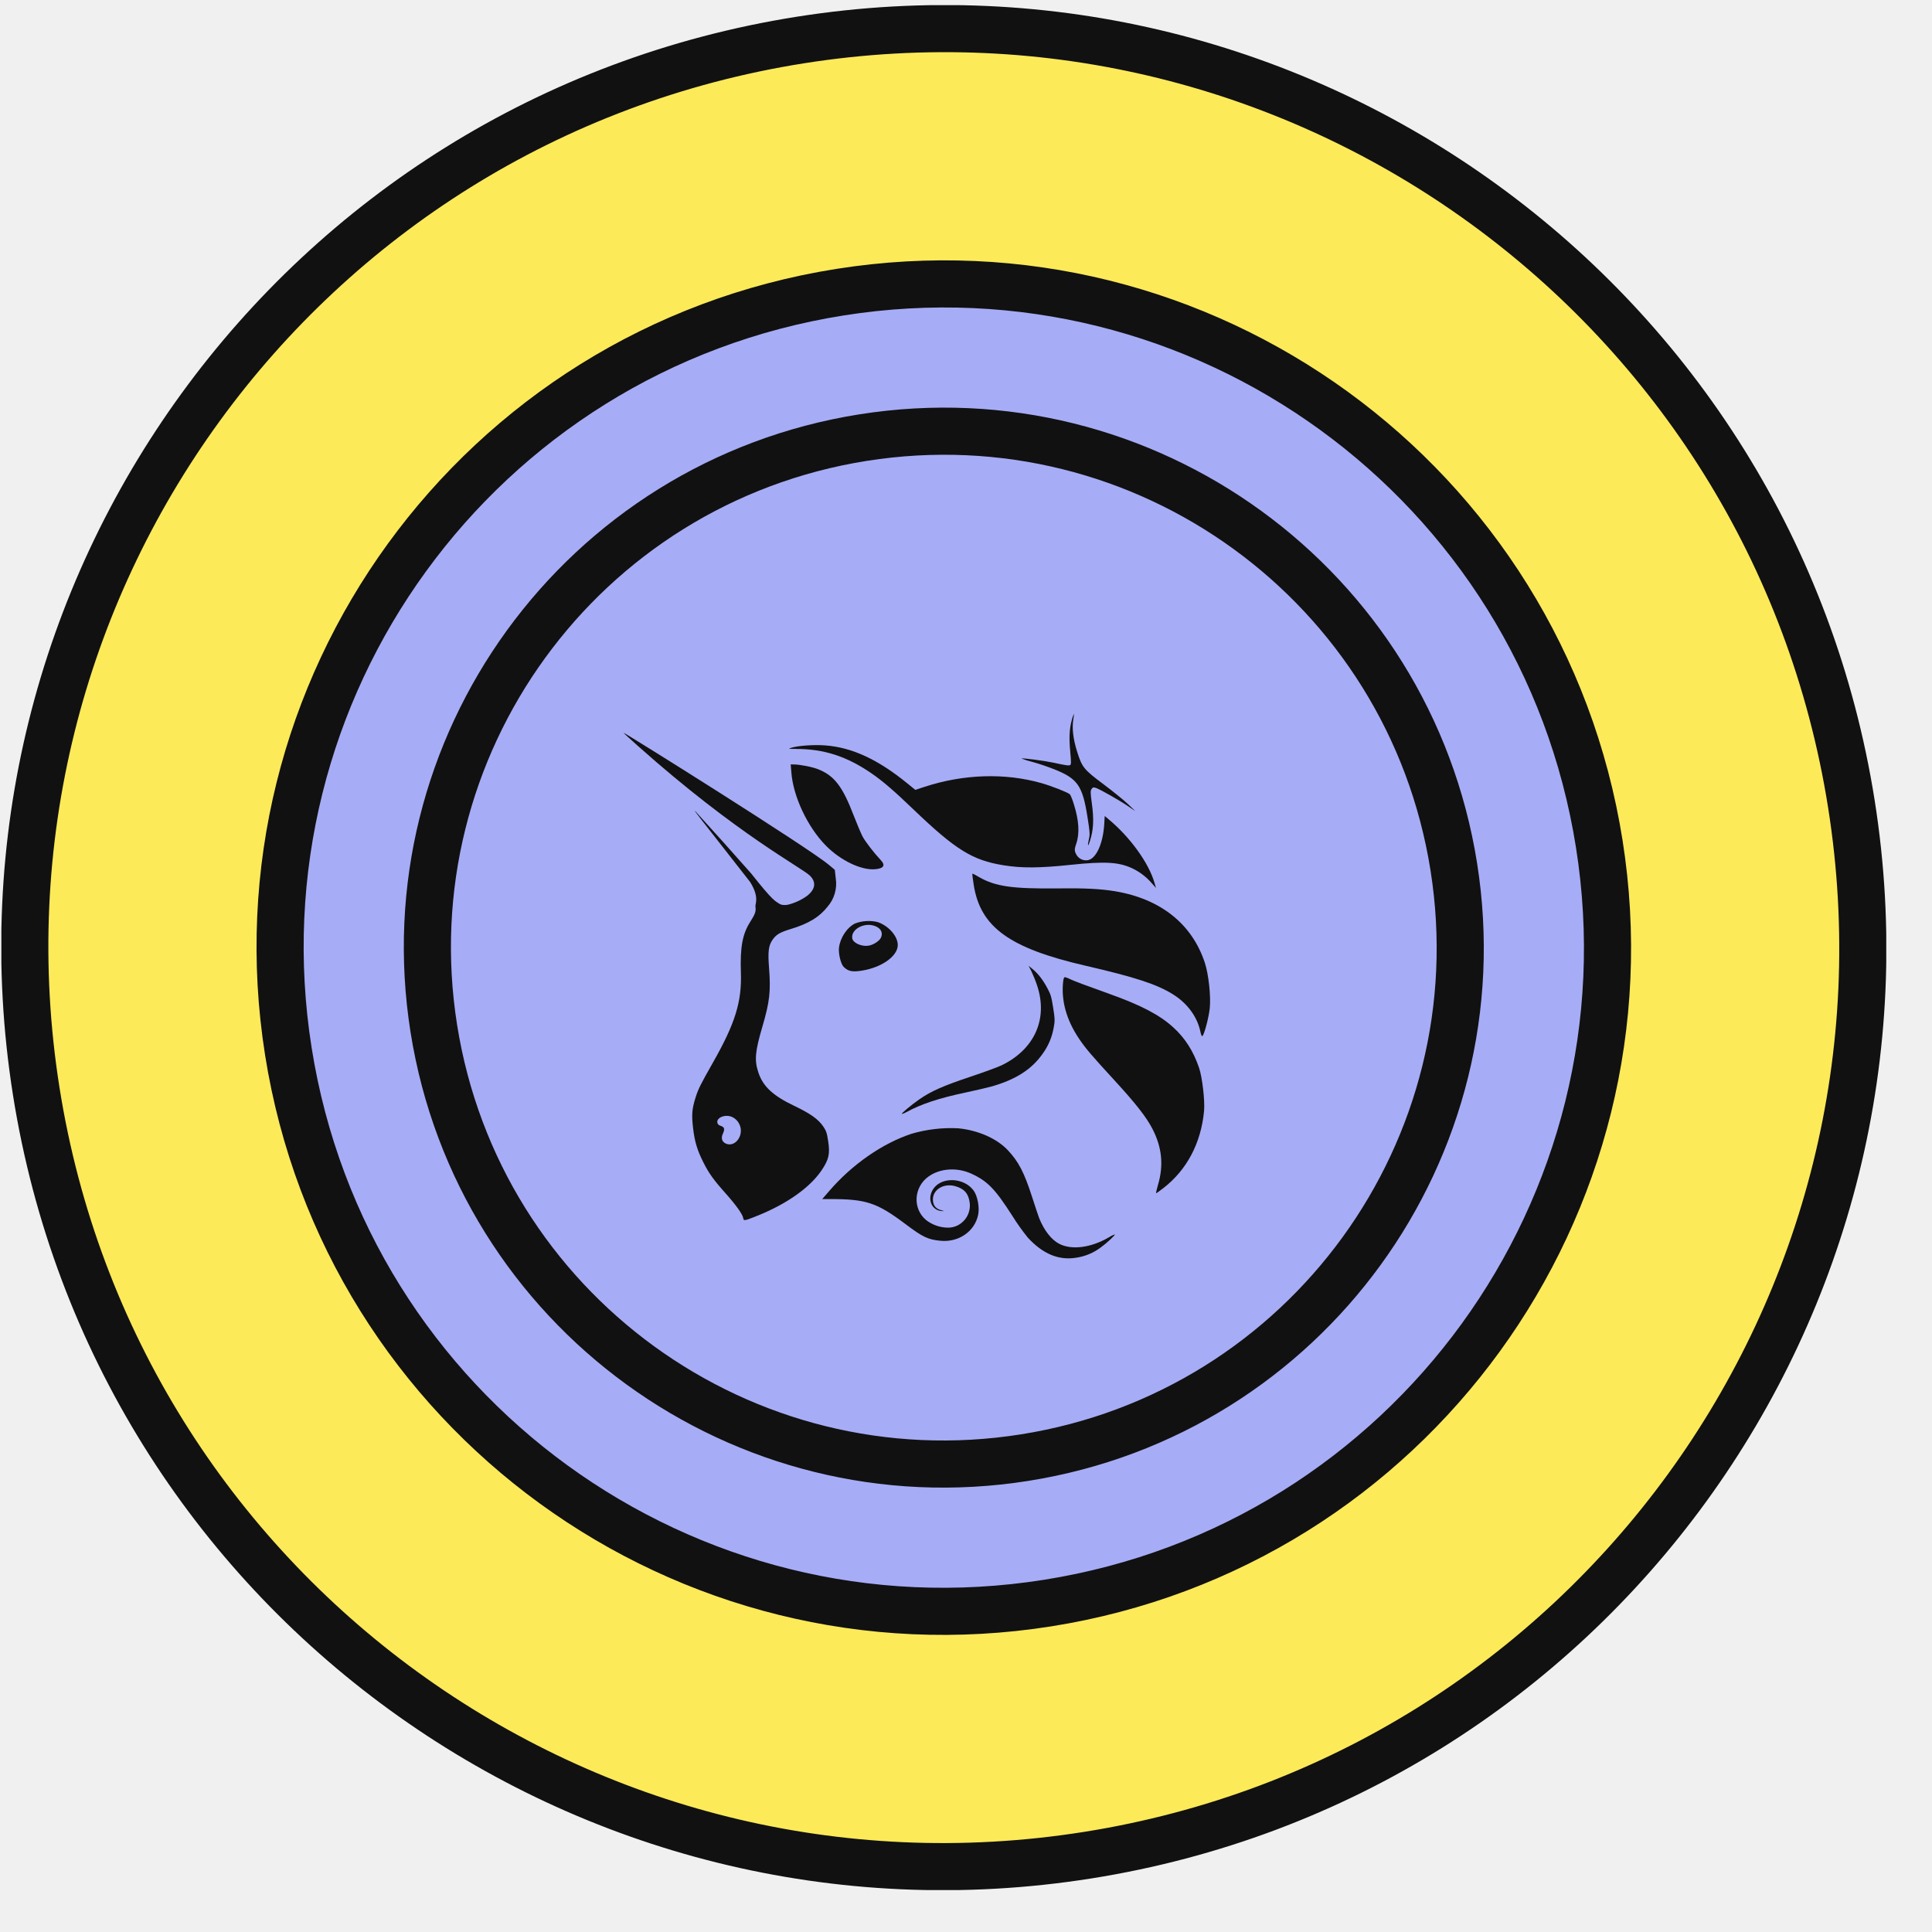
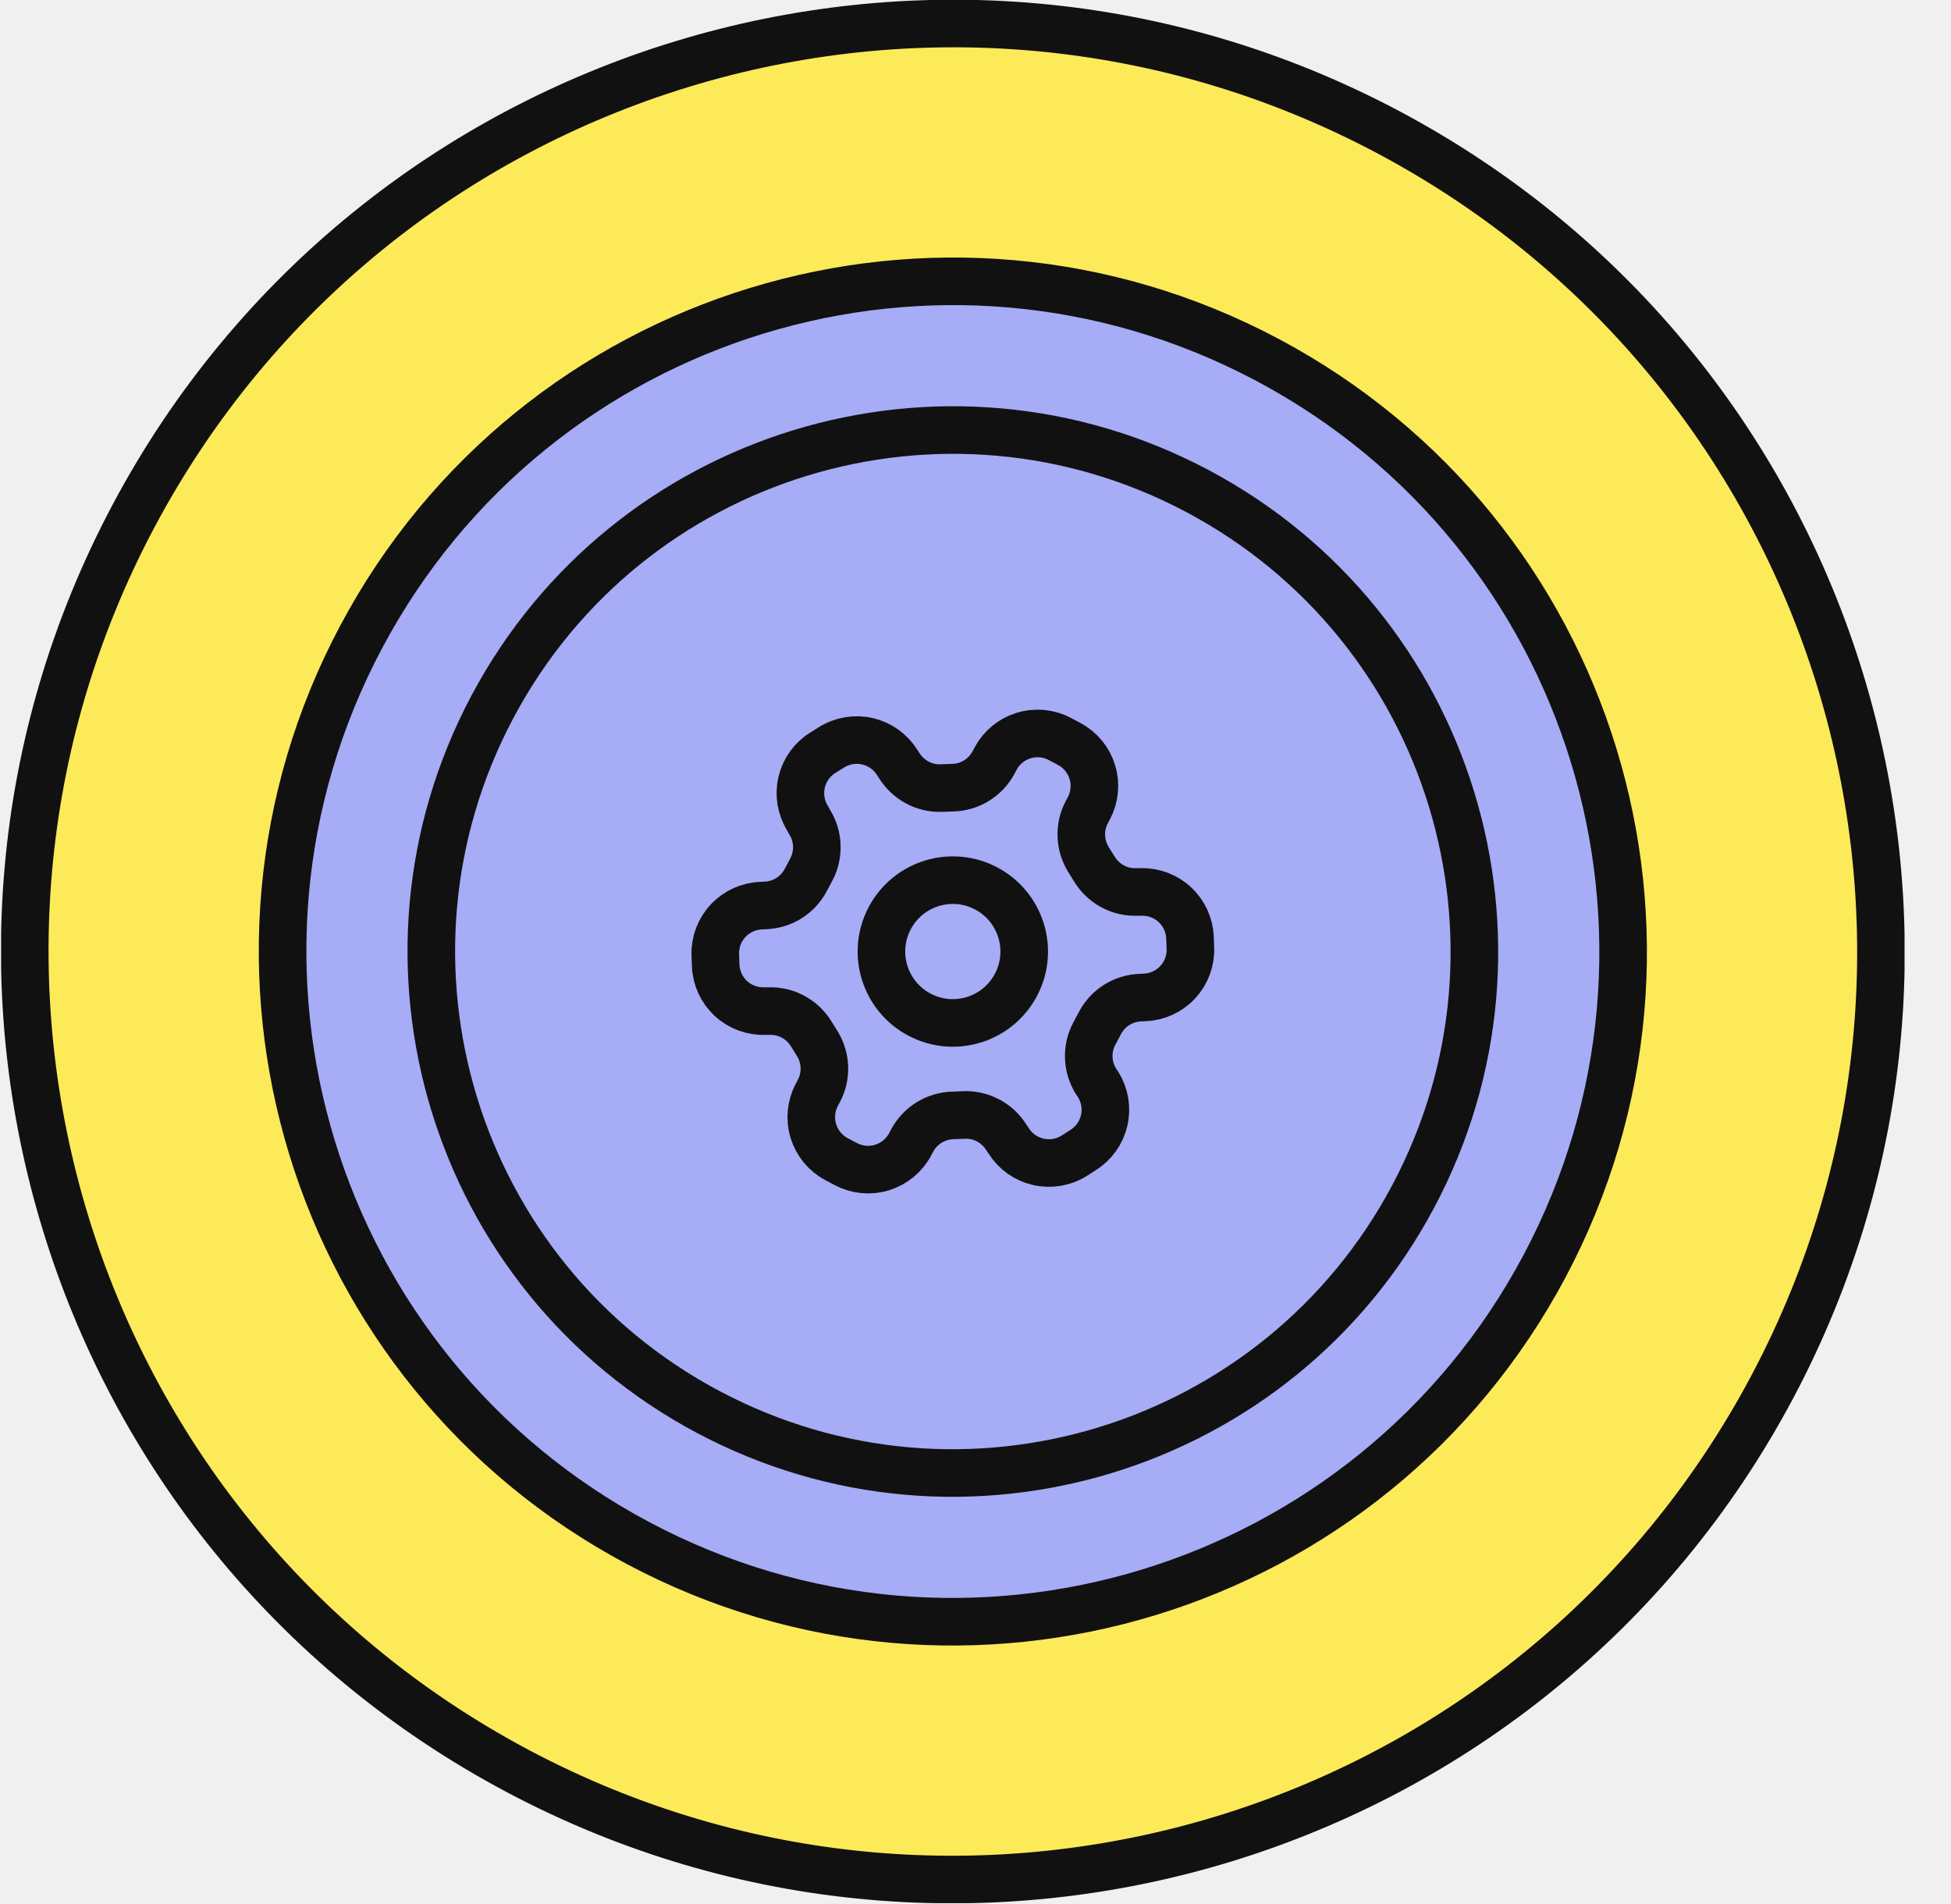
- <svg xmlns="http://www.w3.org/2000/svg" width="41" height="41" viewBox="0 0 41 41" fill="none">
-   <g clip-path="url(#clip0_181_3963)">
-     <circle cx="20.029" cy="20.11" r="19.5" transform="rotate(-9 20.0293 20.1097)" fill="#FCEA59" stroke="#111111" />
-     <circle cx="20.029" cy="20.11" r="14.083" transform="rotate(-9 20.0294 20.1098)" fill="#A7ACF6" stroke="#111111" />
-     <circle cx="20.029" cy="20.11" r="10.958" transform="rotate(-9 20.0294 20.1097)" fill="#A7ACF6" stroke="#111111" />
-     <g clip-path="url(#clip1_181_3963)">
-       <path d="M16.89 15.893C16.727 15.893 16.72 15.892 16.793 15.869C16.934 15.824 17.277 15.8 17.519 15.819C18.085 15.863 18.634 16.118 19.258 16.627L19.424 16.762L19.62 16.698C20.447 16.427 21.326 16.399 22.101 16.619C22.314 16.68 22.657 16.814 22.702 16.855C22.718 16.868 22.756 16.96 22.787 17.061C22.898 17.411 22.915 17.688 22.838 17.91C22.796 18.03 22.799 18.066 22.854 18.156C22.879 18.192 22.914 18.221 22.954 18.238C22.995 18.256 23.039 18.261 23.083 18.255C23.262 18.226 23.409 17.904 23.434 17.485L23.444 17.317L23.527 17.387C23.983 17.765 24.381 18.317 24.5 18.735L24.532 18.844L24.451 18.753C24.333 18.613 24.186 18.501 24.021 18.424C23.735 18.293 23.451 18.277 22.721 18.353C22.06 18.423 21.68 18.425 21.294 18.362C20.636 18.256 20.278 18.034 19.379 17.172C18.98 16.789 18.739 16.58 18.505 16.419C17.974 16.051 17.484 15.892 16.89 15.894L16.89 15.893Z" fill="#111111" />
-       <path d="M22.714 15.966C22.684 15.673 22.693 15.474 22.744 15.286C22.755 15.239 22.77 15.193 22.79 15.149C22.794 15.148 22.788 15.202 22.777 15.268C22.747 15.448 22.773 15.682 22.857 15.947C22.962 16.283 22.998 16.329 23.418 16.643C23.616 16.791 23.848 16.979 23.935 17.062L24.093 17.213L23.943 17.111C23.76 16.986 23.348 16.752 23.26 16.722C23.201 16.704 23.193 16.705 23.165 16.744C23.139 16.779 23.14 16.826 23.17 17.046C23.218 17.389 23.206 17.615 23.129 17.851C23.088 17.981 23.075 17.956 23.107 17.814C23.132 17.708 23.13 17.663 23.077 17.332C22.972 16.669 22.867 16.521 22.364 16.322C22.213 16.263 22.059 16.211 21.902 16.167C21.826 16.149 21.751 16.126 21.678 16.097C21.689 16.082 22.158 16.143 22.349 16.184C22.635 16.246 22.681 16.252 22.712 16.234C22.732 16.223 22.733 16.157 22.713 15.967L22.714 15.966ZM17.533 17.952C17.139 17.556 16.83 16.902 16.793 16.382L16.78 16.222L16.856 16.223C16.999 16.227 17.251 16.278 17.374 16.329C17.709 16.467 17.881 16.692 18.115 17.302C18.184 17.481 18.269 17.681 18.304 17.75C18.36 17.857 18.548 18.101 18.693 18.255C18.798 18.366 18.751 18.434 18.561 18.447C18.269 18.467 17.838 18.259 17.533 17.952ZM23.028 20.492C21.421 20.121 20.805 19.674 20.664 18.78C20.643 18.648 20.63 18.539 20.636 18.538C20.641 18.538 20.706 18.571 20.781 18.615C21.126 18.813 21.486 18.864 22.458 18.853C23.03 18.846 23.353 18.863 23.659 18.913C24.631 19.075 25.299 19.608 25.57 20.436C25.648 20.676 25.699 21.142 25.673 21.396C25.652 21.597 25.553 21.968 25.515 21.988C25.503 21.994 25.485 21.952 25.474 21.893C25.408 21.577 25.198 21.292 24.892 21.101C24.543 20.885 24.098 20.739 23.028 20.492ZM22.009 20.914C21.974 20.808 21.932 20.705 21.885 20.605L21.828 20.495L21.913 20.565C22.029 20.661 22.131 20.791 22.227 20.971C22.301 21.109 22.312 21.151 22.35 21.387C22.387 21.619 22.388 21.669 22.361 21.807C22.326 22.01 22.245 22.202 22.123 22.367C21.892 22.694 21.562 22.905 21.06 23.052C20.973 23.077 20.717 23.137 20.491 23.185C19.921 23.306 19.552 23.428 19.232 23.602C19.203 23.62 19.172 23.633 19.138 23.64C19.123 23.629 19.333 23.453 19.508 23.331C19.757 23.157 20.014 23.044 20.599 22.848C20.888 22.752 21.185 22.642 21.259 22.606C21.959 22.264 22.244 21.619 22.009 20.914Z" fill="#111111" />
-       <path d="M22.897 22.04C22.628 21.639 22.515 21.228 22.563 20.82C22.568 20.775 22.581 20.739 22.593 20.737C22.604 20.735 22.657 20.753 22.707 20.778C22.81 20.826 23.012 20.902 23.549 21.094C24.219 21.334 24.612 21.54 24.898 21.802C25.149 22.029 25.326 22.308 25.446 22.661C25.514 22.86 25.572 23.36 25.552 23.576C25.489 24.256 25.186 24.831 24.684 25.217C24.61 25.274 24.544 25.321 24.535 25.322C24.528 25.324 24.546 25.244 24.574 25.146C24.698 24.728 24.66 24.347 24.453 23.949C24.326 23.705 24.102 23.419 23.666 22.943C23.158 22.391 23.032 22.242 22.897 22.04ZM17.594 25.279C18.079 24.714 18.723 24.266 19.342 24.061C19.663 23.967 19.997 23.927 20.331 23.944C20.754 23.984 21.155 24.161 21.388 24.409C21.616 24.653 21.733 24.877 21.9 25.393C21.965 25.596 22.034 25.8 22.051 25.846C22.156 26.11 22.312 26.31 22.479 26.396C22.743 26.533 23.155 26.479 23.532 26.258C23.571 26.232 23.613 26.211 23.657 26.196C23.673 26.208 23.493 26.376 23.362 26.471C23.207 26.588 23.026 26.664 22.834 26.691C22.466 26.75 22.131 26.61 21.814 26.267C21.695 26.119 21.584 25.964 21.484 25.803C21.117 25.229 20.954 25.062 20.609 24.905C20.308 24.769 19.952 24.793 19.708 24.965C19.388 25.191 19.362 25.651 19.656 25.894C19.791 25.997 19.956 26.053 20.125 26.053C20.192 26.052 20.258 26.036 20.319 26.007C20.379 25.977 20.432 25.935 20.475 25.883C20.518 25.831 20.549 25.771 20.566 25.705C20.584 25.64 20.587 25.572 20.576 25.505C20.546 25.319 20.459 25.225 20.267 25.171C20.005 25.099 19.764 25.27 19.801 25.5C19.817 25.599 19.869 25.653 19.975 25.683C20.042 25.701 20.044 25.703 19.991 25.701C19.76 25.689 19.664 25.426 19.815 25.218C19.998 24.968 20.46 24.992 20.66 25.263C20.744 25.377 20.791 25.622 20.758 25.78C20.684 26.134 20.346 26.368 19.959 26.331C19.694 26.306 19.581 26.252 19.225 25.984C18.607 25.519 18.384 25.445 17.6 25.446L17.449 25.446L17.594 25.279Z" fill="#111111" />
-       <path fill-rule="evenodd" clip-rule="evenodd" d="M13.545 15.837C15.66 17.719 17.023 18.417 17.189 18.584C17.325 18.722 17.305 18.869 17.131 19.009C17.006 19.1 16.864 19.165 16.714 19.201C16.59 19.221 16.539 19.179 16.539 19.179C16.456 19.122 16.418 19.141 15.943 18.539C15.55 18.094 15.154 17.652 14.754 17.213C14.723 17.192 14.724 17.192 15.918 18.716C16.123 19.041 16.023 19.187 16.031 19.237C16.047 19.338 16.027 19.395 15.926 19.555C15.756 19.819 15.705 20.093 15.723 20.642C15.744 21.258 15.602 21.717 15.135 22.54C14.862 23.021 14.819 23.107 14.76 23.294C14.686 23.528 14.675 23.654 14.707 23.929C14.74 24.221 14.794 24.404 14.926 24.666C15.041 24.897 15.147 25.044 15.404 25.331C15.625 25.58 15.759 25.769 15.772 25.849C15.782 25.913 15.794 25.911 16.06 25.805C16.694 25.552 17.186 25.205 17.436 24.835C17.59 24.606 17.616 24.489 17.575 24.216C17.547 24.038 17.535 24.001 17.471 23.906C17.366 23.752 17.202 23.634 16.855 23.468C16.399 23.251 16.186 23.052 16.09 22.747C16.008 22.497 16.026 22.309 16.177 21.794C16.334 21.261 16.359 21.04 16.32 20.535C16.294 20.208 16.309 20.075 16.385 19.958C16.464 19.836 16.545 19.787 16.779 19.716C17.159 19.601 17.389 19.462 17.562 19.241C17.633 19.16 17.685 19.065 17.715 18.961C17.745 18.857 17.753 18.748 17.736 18.641L17.716 18.46L17.599 18.361C17.177 18 13.254 15.546 13.232 15.55C13.228 15.551 13.368 15.68 13.545 15.837ZM15.702 24.108C15.73 24.033 15.729 23.949 15.698 23.875C15.668 23.8 15.611 23.739 15.538 23.705C15.398 23.64 15.205 23.712 15.223 23.823C15.228 23.857 15.251 23.879 15.297 23.893C15.373 23.919 15.385 23.959 15.343 24.053C15.299 24.146 15.316 24.22 15.389 24.261C15.506 24.326 15.646 24.258 15.702 24.108ZM18.147 19.597C17.974 19.681 17.828 19.904 17.804 20.116C17.791 20.245 17.845 20.461 17.905 20.52C18.004 20.615 18.086 20.631 18.299 20.597C18.713 20.529 19.046 20.293 19.052 20.061C19.057 19.873 18.859 19.645 18.622 19.567C18.465 19.53 18.299 19.54 18.147 19.597ZM18.694 19.901C18.742 19.799 18.699 19.705 18.579 19.656C18.352 19.561 18.055 19.716 18.086 19.913C18.102 20.011 18.282 20.092 18.432 20.069C18.532 20.053 18.66 19.971 18.694 19.901Z" fill="#111111" />
+ <svg xmlns="http://www.w3.org/2000/svg" width="41" height="40" viewBox="0 0 41 40" fill="none">
+   <g clip-path="url(#clip0_181_3959)">
+     <circle cx="20.024" cy="19.998" r="19.5" transform="rotate(28 20.0238 19.9983)" fill="#FCEA59" stroke="#111111" />
+     <circle cx="20.024" cy="19.998" r="14.083" transform="rotate(28 20.0238 19.9984)" fill="#A7ACF6" stroke="#111111" />
+     <circle cx="20.024" cy="19.998" r="10.958" transform="rotate(28 20.0238 19.9984)" fill="#A7ACF6" stroke="#111111" />
+     <g clip-path="url(#clip1_181_3959)">
+       <path d="M22.468 15.635L22.274 15.532C22.04 15.407 21.766 15.381 21.512 15.459C21.259 15.536 21.046 15.711 20.922 15.945L20.879 16.025C20.797 16.18 20.675 16.31 20.526 16.403C20.378 16.496 20.207 16.548 20.032 16.554L19.783 16.563C19.608 16.569 19.434 16.529 19.279 16.447C19.124 16.364 18.993 16.243 18.9 16.094L18.853 16.023C18.712 15.799 18.489 15.639 18.23 15.579C17.972 15.52 17.701 15.565 17.476 15.705L17.29 15.821C17.065 15.961 16.906 16.185 16.846 16.443C16.786 16.701 16.831 16.973 16.971 17.197L17.014 17.277C17.107 17.425 17.159 17.594 17.165 17.769C17.172 17.943 17.133 18.116 17.052 18.271L16.932 18.496C16.85 18.652 16.728 18.783 16.579 18.877C16.43 18.971 16.258 19.023 16.082 19.029L15.995 19.034C15.73 19.044 15.48 19.158 15.3 19.352C15.119 19.546 15.023 19.803 15.032 20.068L15.04 20.287C15.049 20.552 15.164 20.802 15.357 20.983C15.551 21.163 15.809 21.259 16.074 21.25L16.159 21.25C16.334 21.244 16.508 21.284 16.663 21.367C16.818 21.449 16.948 21.571 17.042 21.72L17.173 21.931C17.266 22.08 17.318 22.25 17.324 22.425C17.33 22.601 17.29 22.775 17.208 22.93L17.166 23.009C17.041 23.243 17.015 23.517 17.093 23.771C17.17 24.024 17.345 24.237 17.579 24.361L17.774 24.465C18.008 24.589 18.282 24.616 18.535 24.538C18.789 24.46 19.002 24.285 19.126 24.051L19.168 23.972C19.251 23.817 19.372 23.687 19.521 23.594C19.67 23.501 19.841 23.449 20.016 23.443L20.264 23.433C20.44 23.427 20.614 23.467 20.769 23.55C20.924 23.632 21.054 23.754 21.147 23.903L21.195 23.973C21.335 24.198 21.559 24.358 21.817 24.417C22.075 24.477 22.346 24.432 22.571 24.292L22.76 24.171C22.985 24.031 23.144 23.807 23.204 23.549C23.264 23.291 23.219 23.02 23.078 22.795L23.031 22.724C22.938 22.575 22.886 22.403 22.88 22.227C22.874 22.051 22.915 21.877 22.998 21.721L23.115 21.501C23.198 21.345 23.319 21.213 23.469 21.119C23.618 21.026 23.789 20.973 23.965 20.967L24.053 20.963C24.317 20.953 24.567 20.839 24.748 20.645C24.929 20.451 25.025 20.194 25.016 19.929L25.008 19.709C24.998 19.445 24.884 19.195 24.69 19.014C24.496 18.833 24.239 18.737 23.974 18.746L23.889 18.746C23.714 18.753 23.54 18.712 23.385 18.63C23.23 18.547 23.099 18.426 23.006 18.277L22.875 18.066C22.782 17.917 22.73 17.746 22.724 17.571C22.717 17.396 22.757 17.222 22.84 17.067L22.882 16.988C23.006 16.753 23.033 16.479 22.955 16.226C22.878 15.972 22.703 15.76 22.468 15.635Z" stroke="#111111" stroke-linecap="round" stroke-linejoin="round" />
+       <path d="M19.32 21.323C20.051 21.712 20.959 21.434 21.348 20.703C21.737 19.971 21.459 19.063 20.728 18.674C19.997 18.285 19.088 18.563 18.699 19.294C18.31 20.026 18.588 20.934 19.32 21.323Z" stroke="#111111" stroke-linecap="round" stroke-linejoin="round" />
    </g>
  </g>
  <defs>
-     <clipPath id="clip0_181_3963">
-       <rect width="40" height="40" fill="white" transform="translate(0.0292969 0.109619)" />
+     <clipPath id="clip0_181_3959">
+       <rect width="40" height="40" fill="white" transform="translate(0.0238037 -0.00170898)" />
    </clipPath>
-     <clipPath id="clip1_181_3963">
-       <rect width="12" height="13" fill="white" transform="translate(13.1646 15.1221) rotate(-9)" />
+     <clipPath id="clip1_181_3959">
+       <rect width="12" height="12" fill="white" transform="translate(17.543 11.8838) rotate(28)" />
    </clipPath>
  </defs>
</svg>
